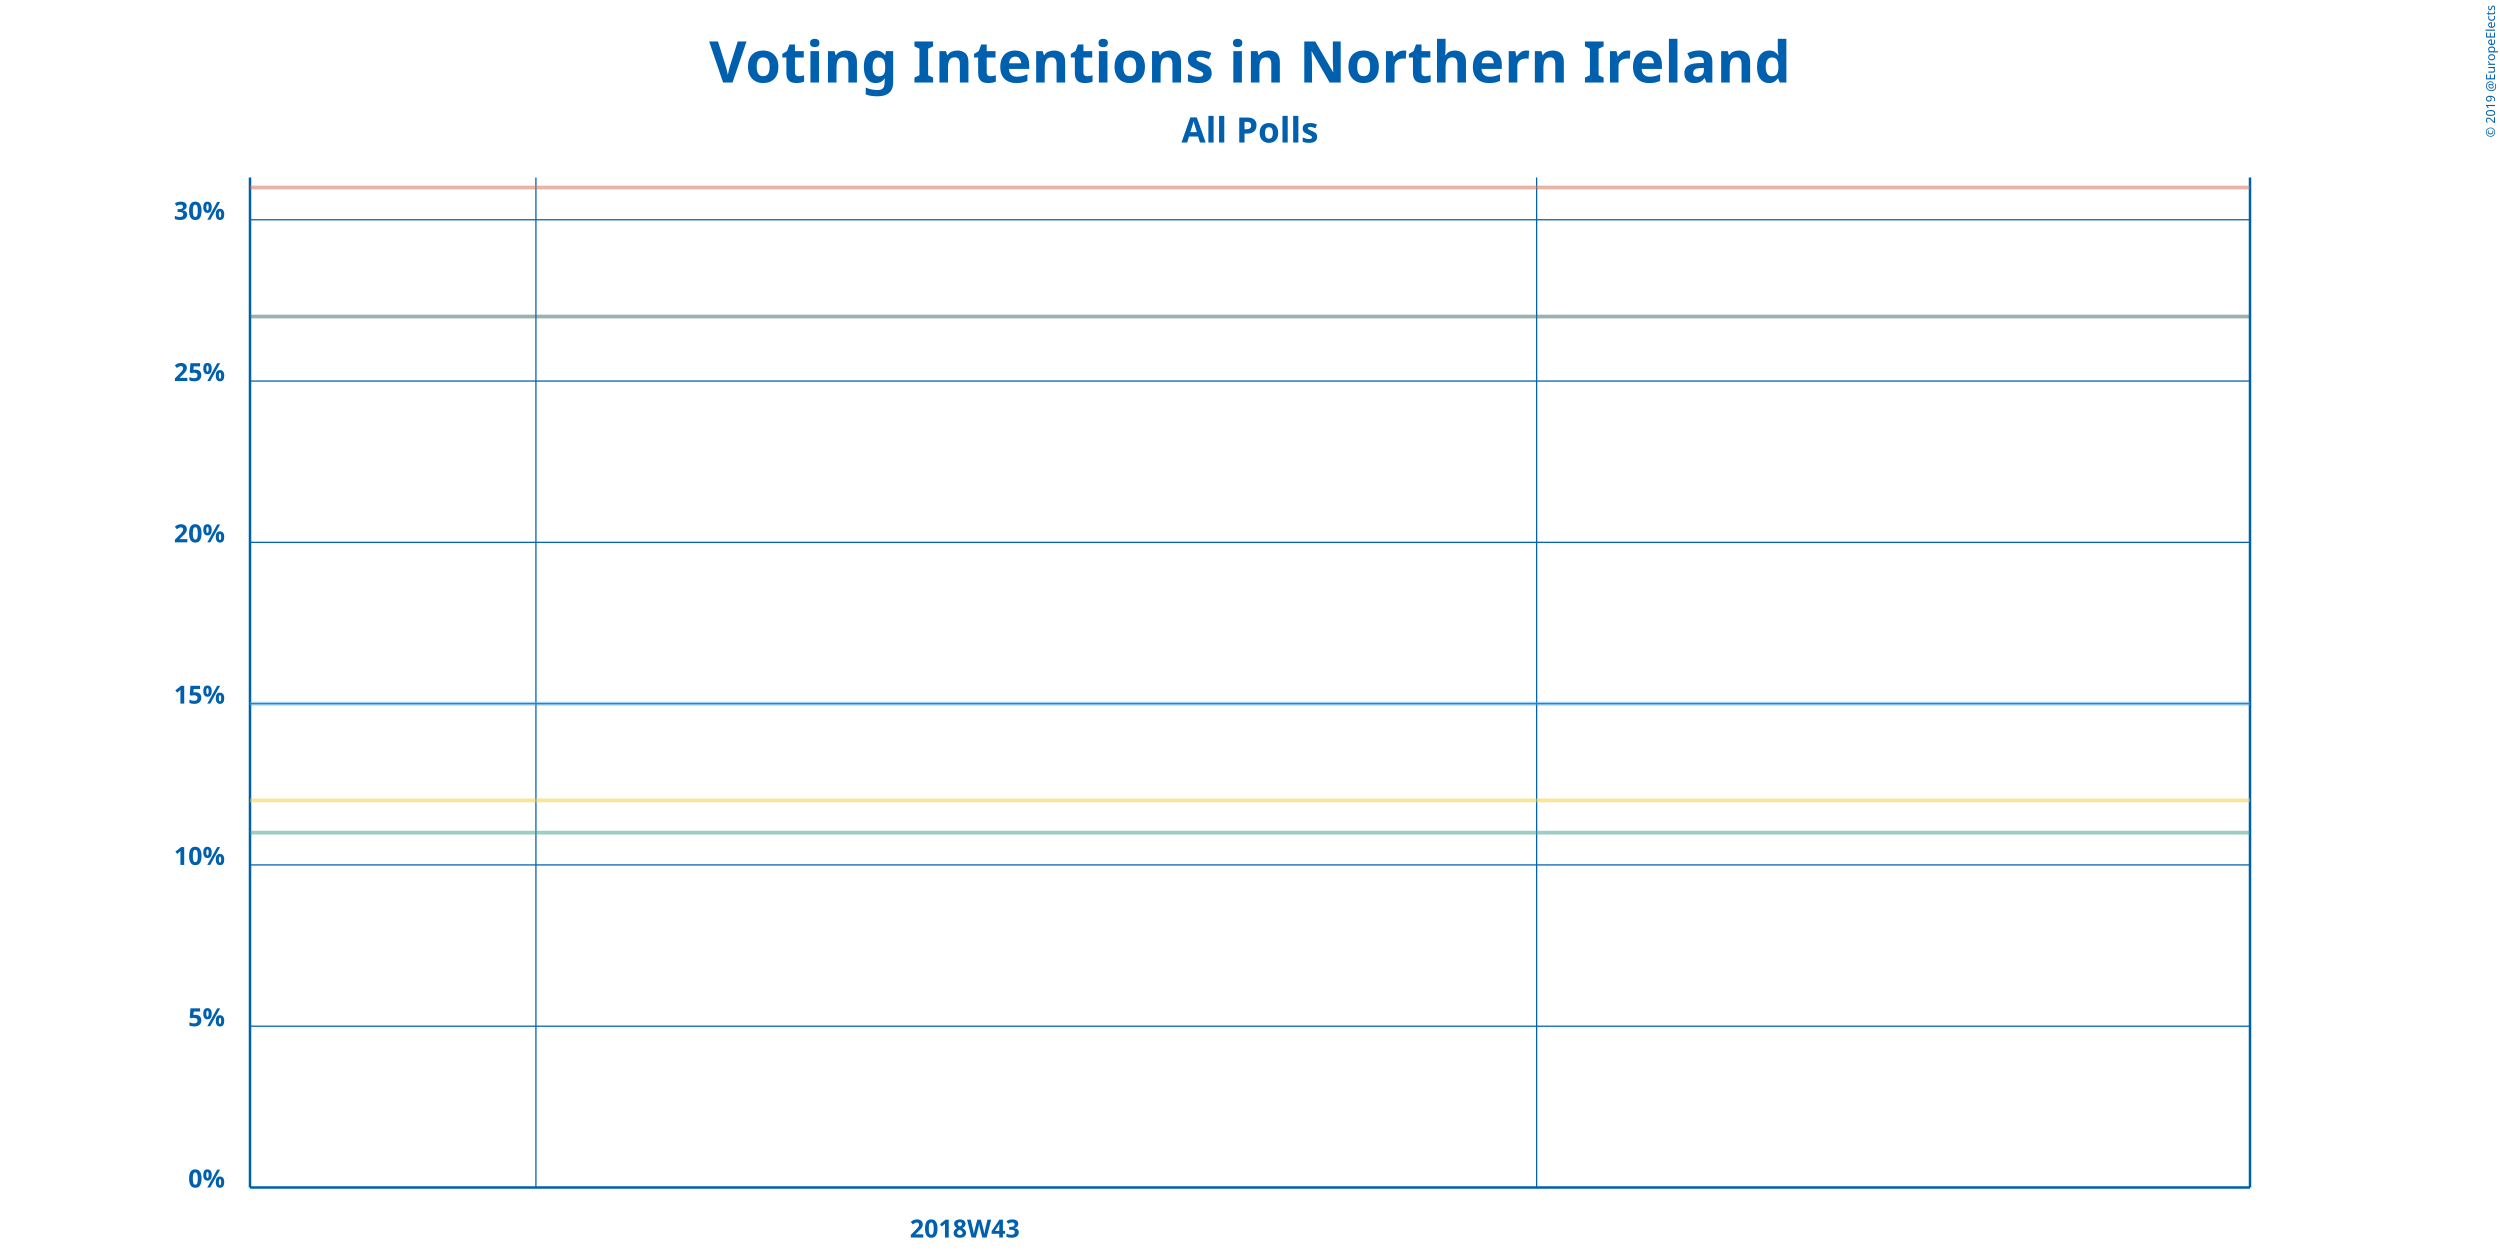
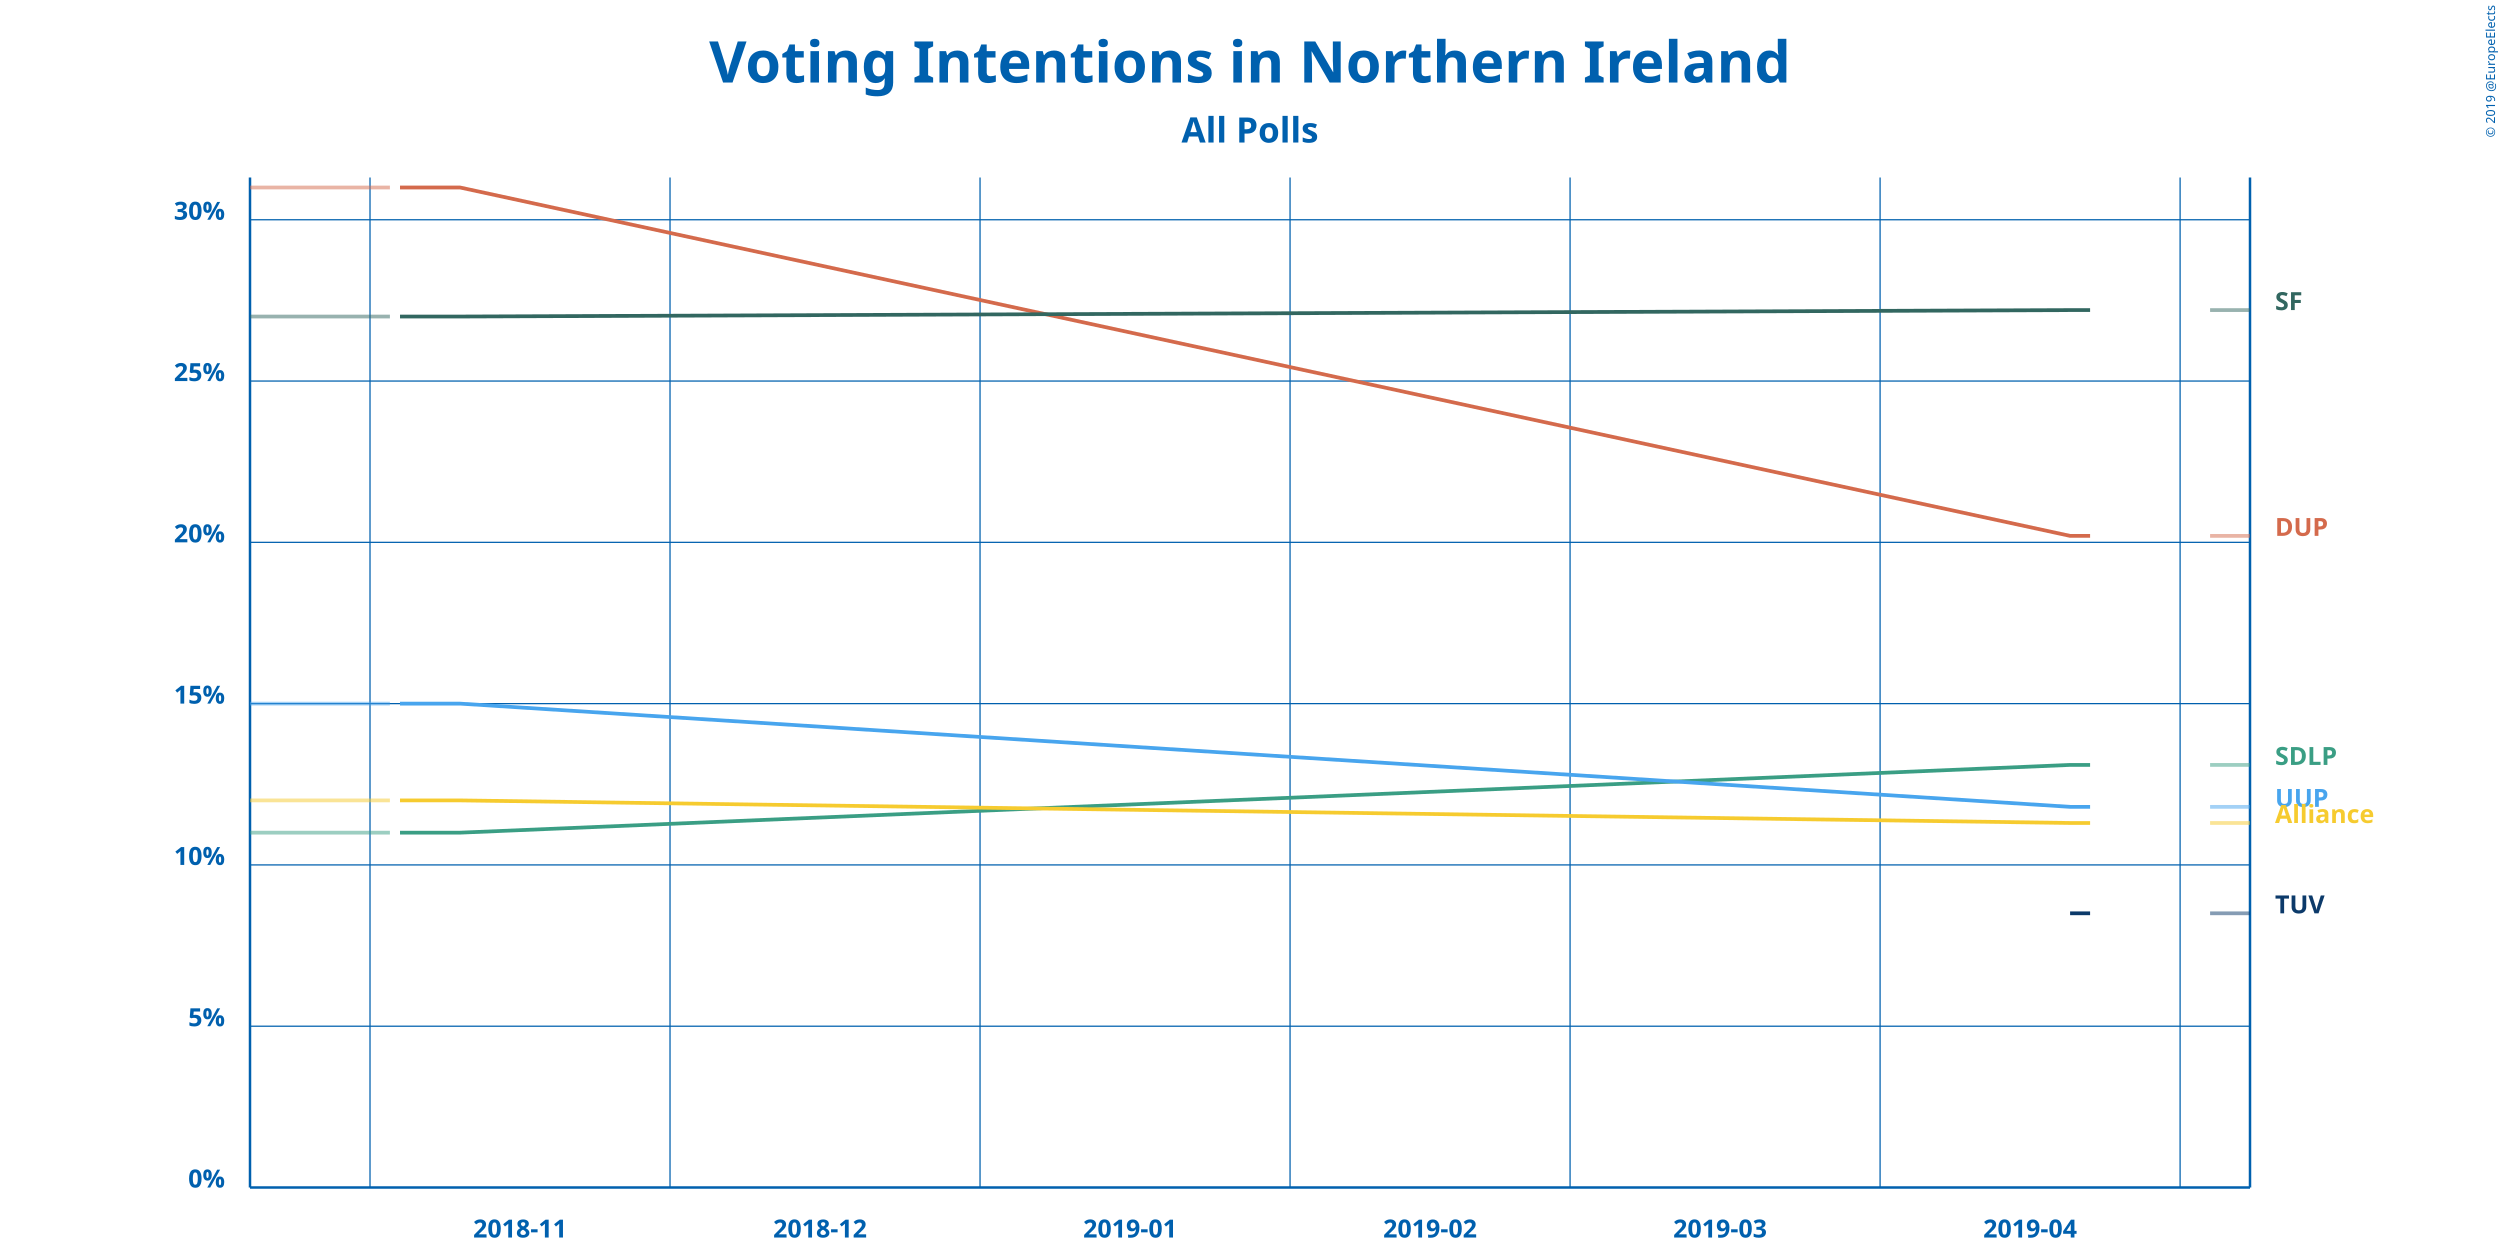
<svg HEIGHT="1000" WIDTH="2000">
  <rect fill="#FFFFFF" height="1000" stroke="none" width="2000" x="0" y="0" />
  <text fill="#0060AE" font-family="'Advent Pro'" font-size="46px" font-style="normal" font-weight="bold" text-align="center" text-anchor="middle" x="1000" y="66">Voting Intentions in Northern Ireland</text>
  <text fill="#0060AE" font-family="'Advent Pro'" font-size="28px" font-style="normal" font-weight="bold" text-align="center" text-anchor="middle" x="1000" y="114">All Polls</text>
  <text fill="#0060AE" font-family="'Advent Pro'" font-size="10px" font-style="normal" font-weight="normal" text-align="center" text-anchor="end" transform="rotate(270)" x="-4" y="1996">© 2019 @EuropeElects</text>
  <g>
    <g>
      <line stroke="#0060AE" stroke-width="2" x1="200.0" x2="1800.0" y1="950.0" y2="950.0" />
      <text fill="#0060AE" font-family="'Advent Pro'" font-size="20px" font-style="normal" font-weight="bold" text-align="center" text-anchor="end" x="180.0" y="950.0">0%</text>
      <line stroke="#0060AE" stroke-width="2" x1="200.0" x2="200.0" y1="950.0" y2="142.0" />
      <line stroke="#0060AE" stroke-width="2" x1="1800.0" x2="1800.0" y1="950.0" y2="142.0" />
-       <line stroke="#0060AE" stroke-width="1" x1="428.735" x2="428.735" y1="950.0" y2="142.0" />
-       <text fill="#0060AE" font-family="'Advent Pro'" font-size="20px" font-style="normal" font-weight="bold" text-align="center" text-anchor="middle" x="771.837" y="990.0">2018W43</text>
-       <line stroke="#0060AE" stroke-width="1" x1="1229.307" x2="1229.307" y1="950.0" y2="142.0" />
+       <line stroke="#0060AE" stroke-width="1" x1="296.005" x2="296.005" y1="950.0" y2="142.0" />
+       <text fill="#0060AE" font-family="'Advent Pro'" font-size="20px" font-style="normal" font-weight="bold" text-align="center" text-anchor="middle" x="416.011" y="990.0">2018-11</text>
+       <line stroke="#0060AE" stroke-width="1" x1="536.017" x2="536.017" y1="950.0" y2="142.0" />
+       <text fill="#0060AE" font-family="'Advent Pro'" font-size="20px" font-style="normal" font-weight="bold" text-align="center" text-anchor="middle" x="656.023" y="990.0">2018-12</text>
+       <line stroke="#0060AE" stroke-width="1" x1="784.029" x2="784.029" y1="950.0" y2="142.0" />
+       <text fill="#0060AE" font-family="'Advent Pro'" font-size="20px" font-style="normal" font-weight="bold" text-align="center" text-anchor="middle" x="904.035" y="990.0">2019-01</text>
+       <line stroke="#0060AE" stroke-width="1" x1="1032.042" x2="1032.042" y1="950.0" y2="142.0" />
+       <text fill="#0060AE" font-family="'Advent Pro'" font-size="20px" font-style="normal" font-weight="bold" text-align="center" text-anchor="middle" x="1144.047" y="990.0">2019-02</text>
+       <line stroke="#0060AE" stroke-width="1" x1="1256.053" x2="1256.053" y1="950.0" y2="142.0" />
+       <text fill="#0060AE" font-family="'Advent Pro'" font-size="20px" font-style="normal" font-weight="bold" text-align="center" text-anchor="middle" x="1376.059" y="990.0">2019-03</text>
+       <line stroke="#0060AE" stroke-width="1" x1="1504.065" x2="1504.065" y1="950.0" y2="142.0" />
+       <text fill="#0060AE" font-family="'Advent Pro'" font-size="20px" font-style="normal" font-weight="bold" text-align="center" text-anchor="middle" x="1624.071" y="990.0">2019-04</text>
+       <line stroke="#0060AE" stroke-width="1" x1="1744.077" x2="1744.077" y1="950.0" y2="142.0" />
      <line stroke="#0060AE" stroke-width="1" x1="200.0" x2="1800.0" y1="820.968" y2="820.968" />
      <text fill="#0060AE" font-family="'Advent Pro'" font-size="20px" font-style="normal" font-weight="bold" text-align="center" text-anchor="end" x="180.0" y="820.968">5%</text>
      <line stroke="#0060AE" stroke-width="1" x1="200.0" x2="1800.0" y1="691.935" y2="691.935" />
      <text fill="#0060AE" font-family="'Advent Pro'" font-size="20px" font-style="normal" font-weight="bold" text-align="center" text-anchor="end" x="180.0" y="691.935">10%</text>
      <line stroke="#0060AE" stroke-width="1" x1="200.0" x2="1800.0" y1="562.903" y2="562.903" />
      <text fill="#0060AE" font-family="'Advent Pro'" font-size="20px" font-style="normal" font-weight="bold" text-align="center" text-anchor="end" x="180.0" y="562.903">15%</text>
      <line stroke="#0060AE" stroke-width="1" x1="200.0" x2="1800.0" y1="433.871" y2="433.871" />
      <text fill="#0060AE" font-family="'Advent Pro'" font-size="20px" font-style="normal" font-weight="bold" text-align="center" text-anchor="end" x="180.0" y="433.871">20%</text>
      <line stroke="#0060AE" stroke-width="1" x1="200.0" x2="1800.0" y1="304.839" y2="304.839" />
      <text fill="#0060AE" font-family="'Advent Pro'" font-size="20px" font-style="normal" font-weight="bold" text-align="center" text-anchor="end" x="180.0" y="304.839">25%</text>
      <line stroke="#0060AE" stroke-width="1" x1="200.0" x2="1800.0" y1="175.806" y2="175.806" />
      <text fill="#0060AE" font-family="'Advent Pro'" font-size="20px" font-style="normal" font-weight="bold" text-align="center" text-anchor="end" x="180.0" y="175.806">30%</text>
    </g>
    <g>
-       <line stroke="#D46A4C" stroke-opacity="0.5" stroke-width="3" x1="200.0" x2="1800.0" y1="150.0" y2="150.0" />
-       <line stroke="#326760" stroke-opacity="0.5" stroke-width="3" x1="200.0" x2="1800.0" y1="253.226" y2="253.226" />
-       <line stroke="#3A9E84" stroke-opacity="0.5" stroke-width="3" x1="200.0" x2="1800.0" y1="666.129" y2="666.129" />
-       <line stroke="#48A5EE" stroke-opacity="0.5" stroke-width="3" x1="200.0" x2="1800.0" y1="562.903" y2="562.903" />
-       <line stroke="#F6CB2F" stroke-opacity="0.5" stroke-width="3" x1="200.0" x2="1800.0" y1="640.323" y2="640.323" />
-       <line stroke-opacity="0.5" stroke-width="3" x1="200.0" x2="1800.0" y1="846.774" y2="846.774" />
+       <line stroke="#D46A4C" stroke-opacity="0.5" stroke-width="3" x1="1768.078" x2="1800.0" y1="428.71" y2="428.71" />
+       <line stroke="#326760" stroke-opacity="0.5" stroke-width="3" x1="1768.078" x2="1800.0" y1="248.065" y2="248.065" />
+       <line stroke="#3A9E84" stroke-opacity="0.5" stroke-width="3" x1="1768.078" x2="1800.0" y1="611.935" y2="611.935" />
+       <line stroke="#48A5EE" stroke-opacity="0.5" stroke-width="3" x1="1768.078" x2="1800.0" y1="645.484" y2="645.484" />
+       <line stroke="#F6CB2F" stroke-opacity="0.5" stroke-width="3" x1="1768.078" x2="1800.0" y1="658.387" y2="658.387" />
+       <line stroke="#0C3A6A" stroke-opacity="0.5" stroke-width="3" x1="1768.078" x2="1800.0" y1="730.645" y2="730.645" />
+       <line stroke-opacity="0.5" stroke-width="3" x1="1768.078" x2="1800.0" y1="746.129" y2="746.129" />
+       <line stroke="#D46A4C" stroke-opacity="0.5" stroke-width="3" x1="200.0" x2="311.926" y1="150.0" y2="150.0" />
+       <line stroke="#326760" stroke-opacity="0.5" stroke-width="3" x1="200.0" x2="311.926" y1="253.226" y2="253.226" />
+       <line stroke="#3A9E84" stroke-opacity="0.5" stroke-width="3" x1="200.0" x2="311.926" y1="666.129" y2="666.129" />
+       <line stroke="#48A5EE" stroke-opacity="0.5" stroke-width="3" x1="200.0" x2="311.926" y1="562.903" y2="562.903" />
+       <line stroke="#F6CB2F" stroke-opacity="0.5" stroke-width="3" x1="200.0" x2="311.926" y1="640.323" y2="640.323" />
+       <line stroke-opacity="0.5" stroke-width="3" x1="200.0" x2="311.926" y1="846.774" y2="846.774" />
    </g>
-     <g />
+     <g>
+       <polyline fill="none" points="320.006,150.0 328.006,150.0 336.007,150.0 344.007,150.0 352.008,150.0 360.008,150.0 368.008,150.0                                                                                                                                                                 1656.073,428.71 1664.073,428.71 1672.074,428.71" stroke="#D46A4C" stroke-width="3" />
+       <text fill="#D46A4C" font-family="'Advent Pro'" font-size="20px" font-style="normal" font-weight="bold" text-align="center" text-anchor="start" x="1820.0" y="428.71">DUP</text>
+       <polyline fill="none" points="320.006,253.226 328.006,253.226 336.007,253.226 344.007,253.226 352.008,253.226 360.008,253.226 368.008,253.226                                                                                                                                                                 1656.073,248.065 1664.073,248.065 1672.074,248.065" stroke="#326760" stroke-width="3" />
+       <text fill="#326760" font-family="'Advent Pro'" font-size="20px" font-style="normal" font-weight="bold" text-align="center" text-anchor="start" x="1820.0" y="248.065">SF</text>
+       <polyline fill="none" points="320.006,666.129 328.006,666.129 336.007,666.129 344.007,666.129 352.008,666.129 360.008,666.129 368.008,666.129                                                                                                                                                                 1656.073,611.935 1664.073,611.935 1672.074,611.935" stroke="#3A9E84" stroke-width="3" />
+       <text fill="#3A9E84" font-family="'Advent Pro'" font-size="20px" font-style="normal" font-weight="bold" text-align="center" text-anchor="start" x="1820.0" y="611.935">SDLP</text>
+       <polyline fill="none" points="320.006,562.903 328.006,562.903 336.007,562.903 344.007,562.903 352.008,562.903 360.008,562.903 368.008,562.903                                                                                                                                                                 1656.073,645.484 1664.073,645.484 1672.074,645.484" stroke="#48A5EE" stroke-width="3" />
+       <text fill="#48A5EE" font-family="'Advent Pro'" font-size="20px" font-style="normal" font-weight="bold" text-align="center" text-anchor="start" x="1820.0" y="645.484">UUP</text>
+       <polyline fill="none" points="320.006,640.323 328.006,640.323 336.007,640.323 344.007,640.323 352.008,640.323 360.008,640.323 368.008,640.323                                                                                                                                                                 1656.073,658.387 1664.073,658.387 1672.074,658.387" stroke="#F6CB2F" stroke-width="3" />
+       <text fill="#F6CB2F" font-family="'Advent Pro'" font-size="20px" font-style="normal" font-weight="bold" text-align="center" text-anchor="start" x="1820.0" y="658.387">Alliance</text>
+       <polyline fill="none" points="                                                                                                                                                                       1656.073,730.645 1664.073,730.645 1672.074,730.645" stroke="#0C3A6A" stroke-width="3" />
+       <text fill="#0C3A6A" font-family="'Advent Pro'" font-size="20px" font-style="normal" font-weight="bold" text-align="center" text-anchor="start" x="1820.0" y="730.645">TUV</text>
+     </g>
  </g>
</svg>
